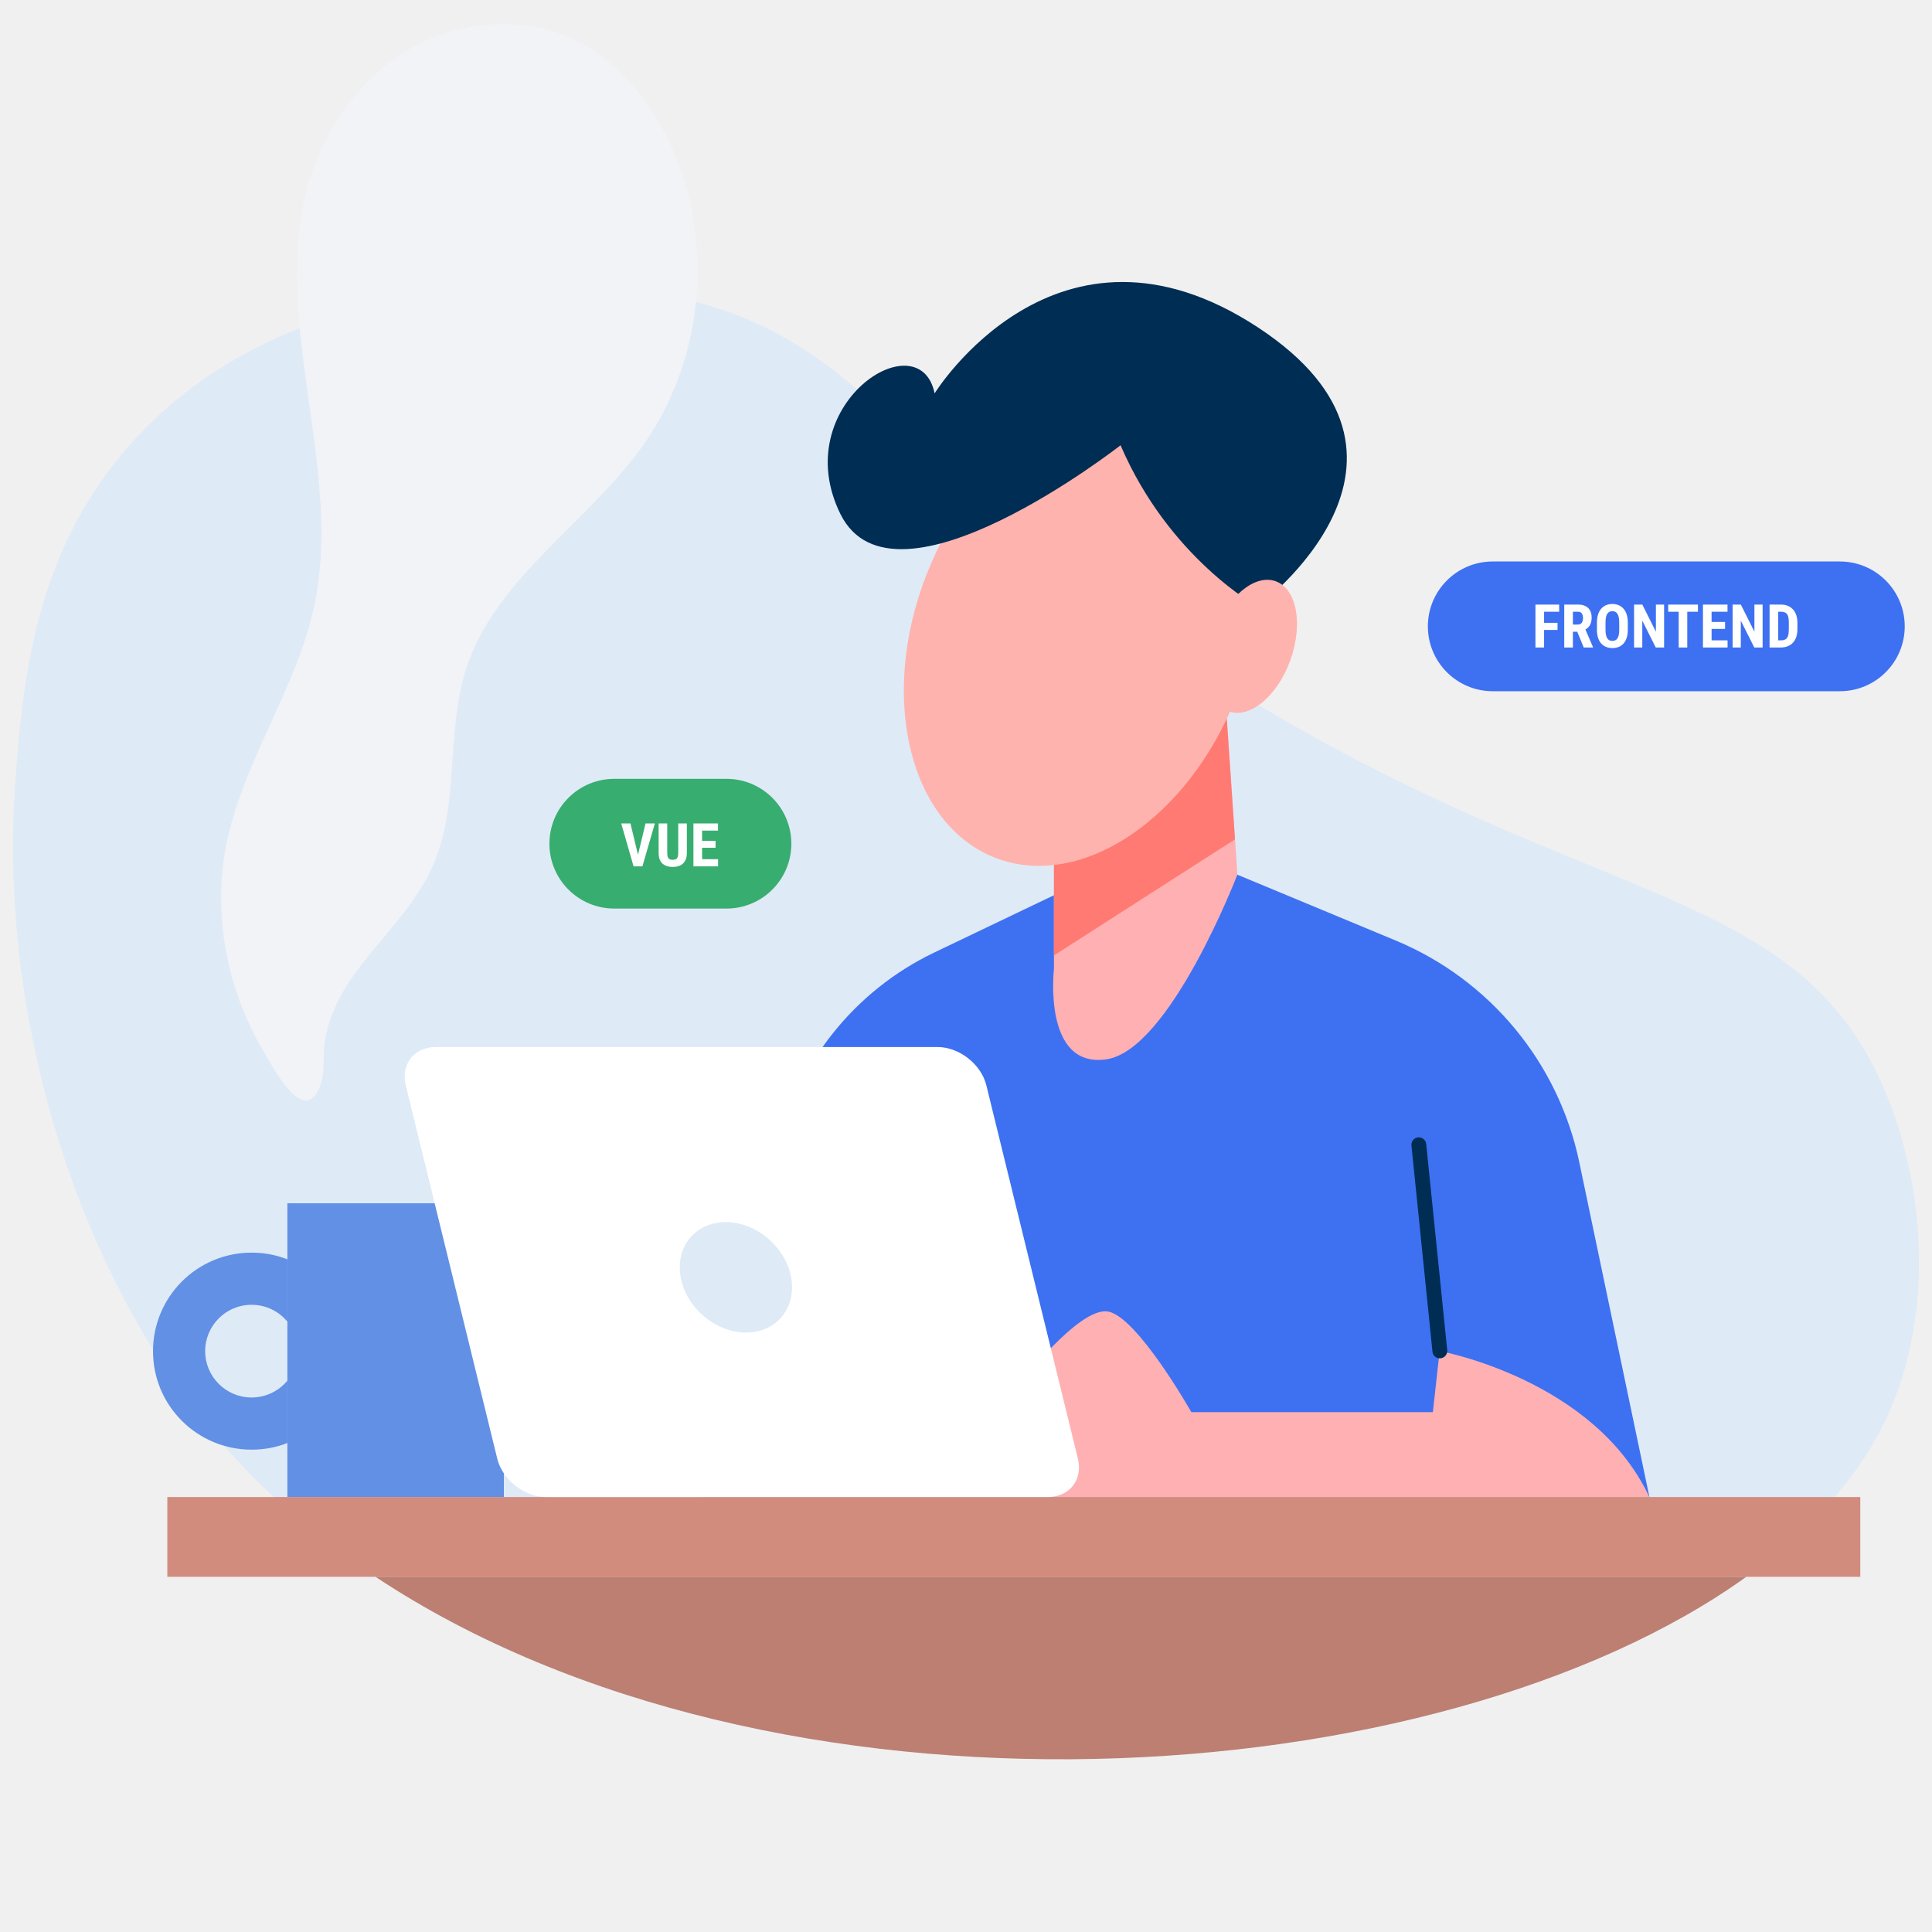
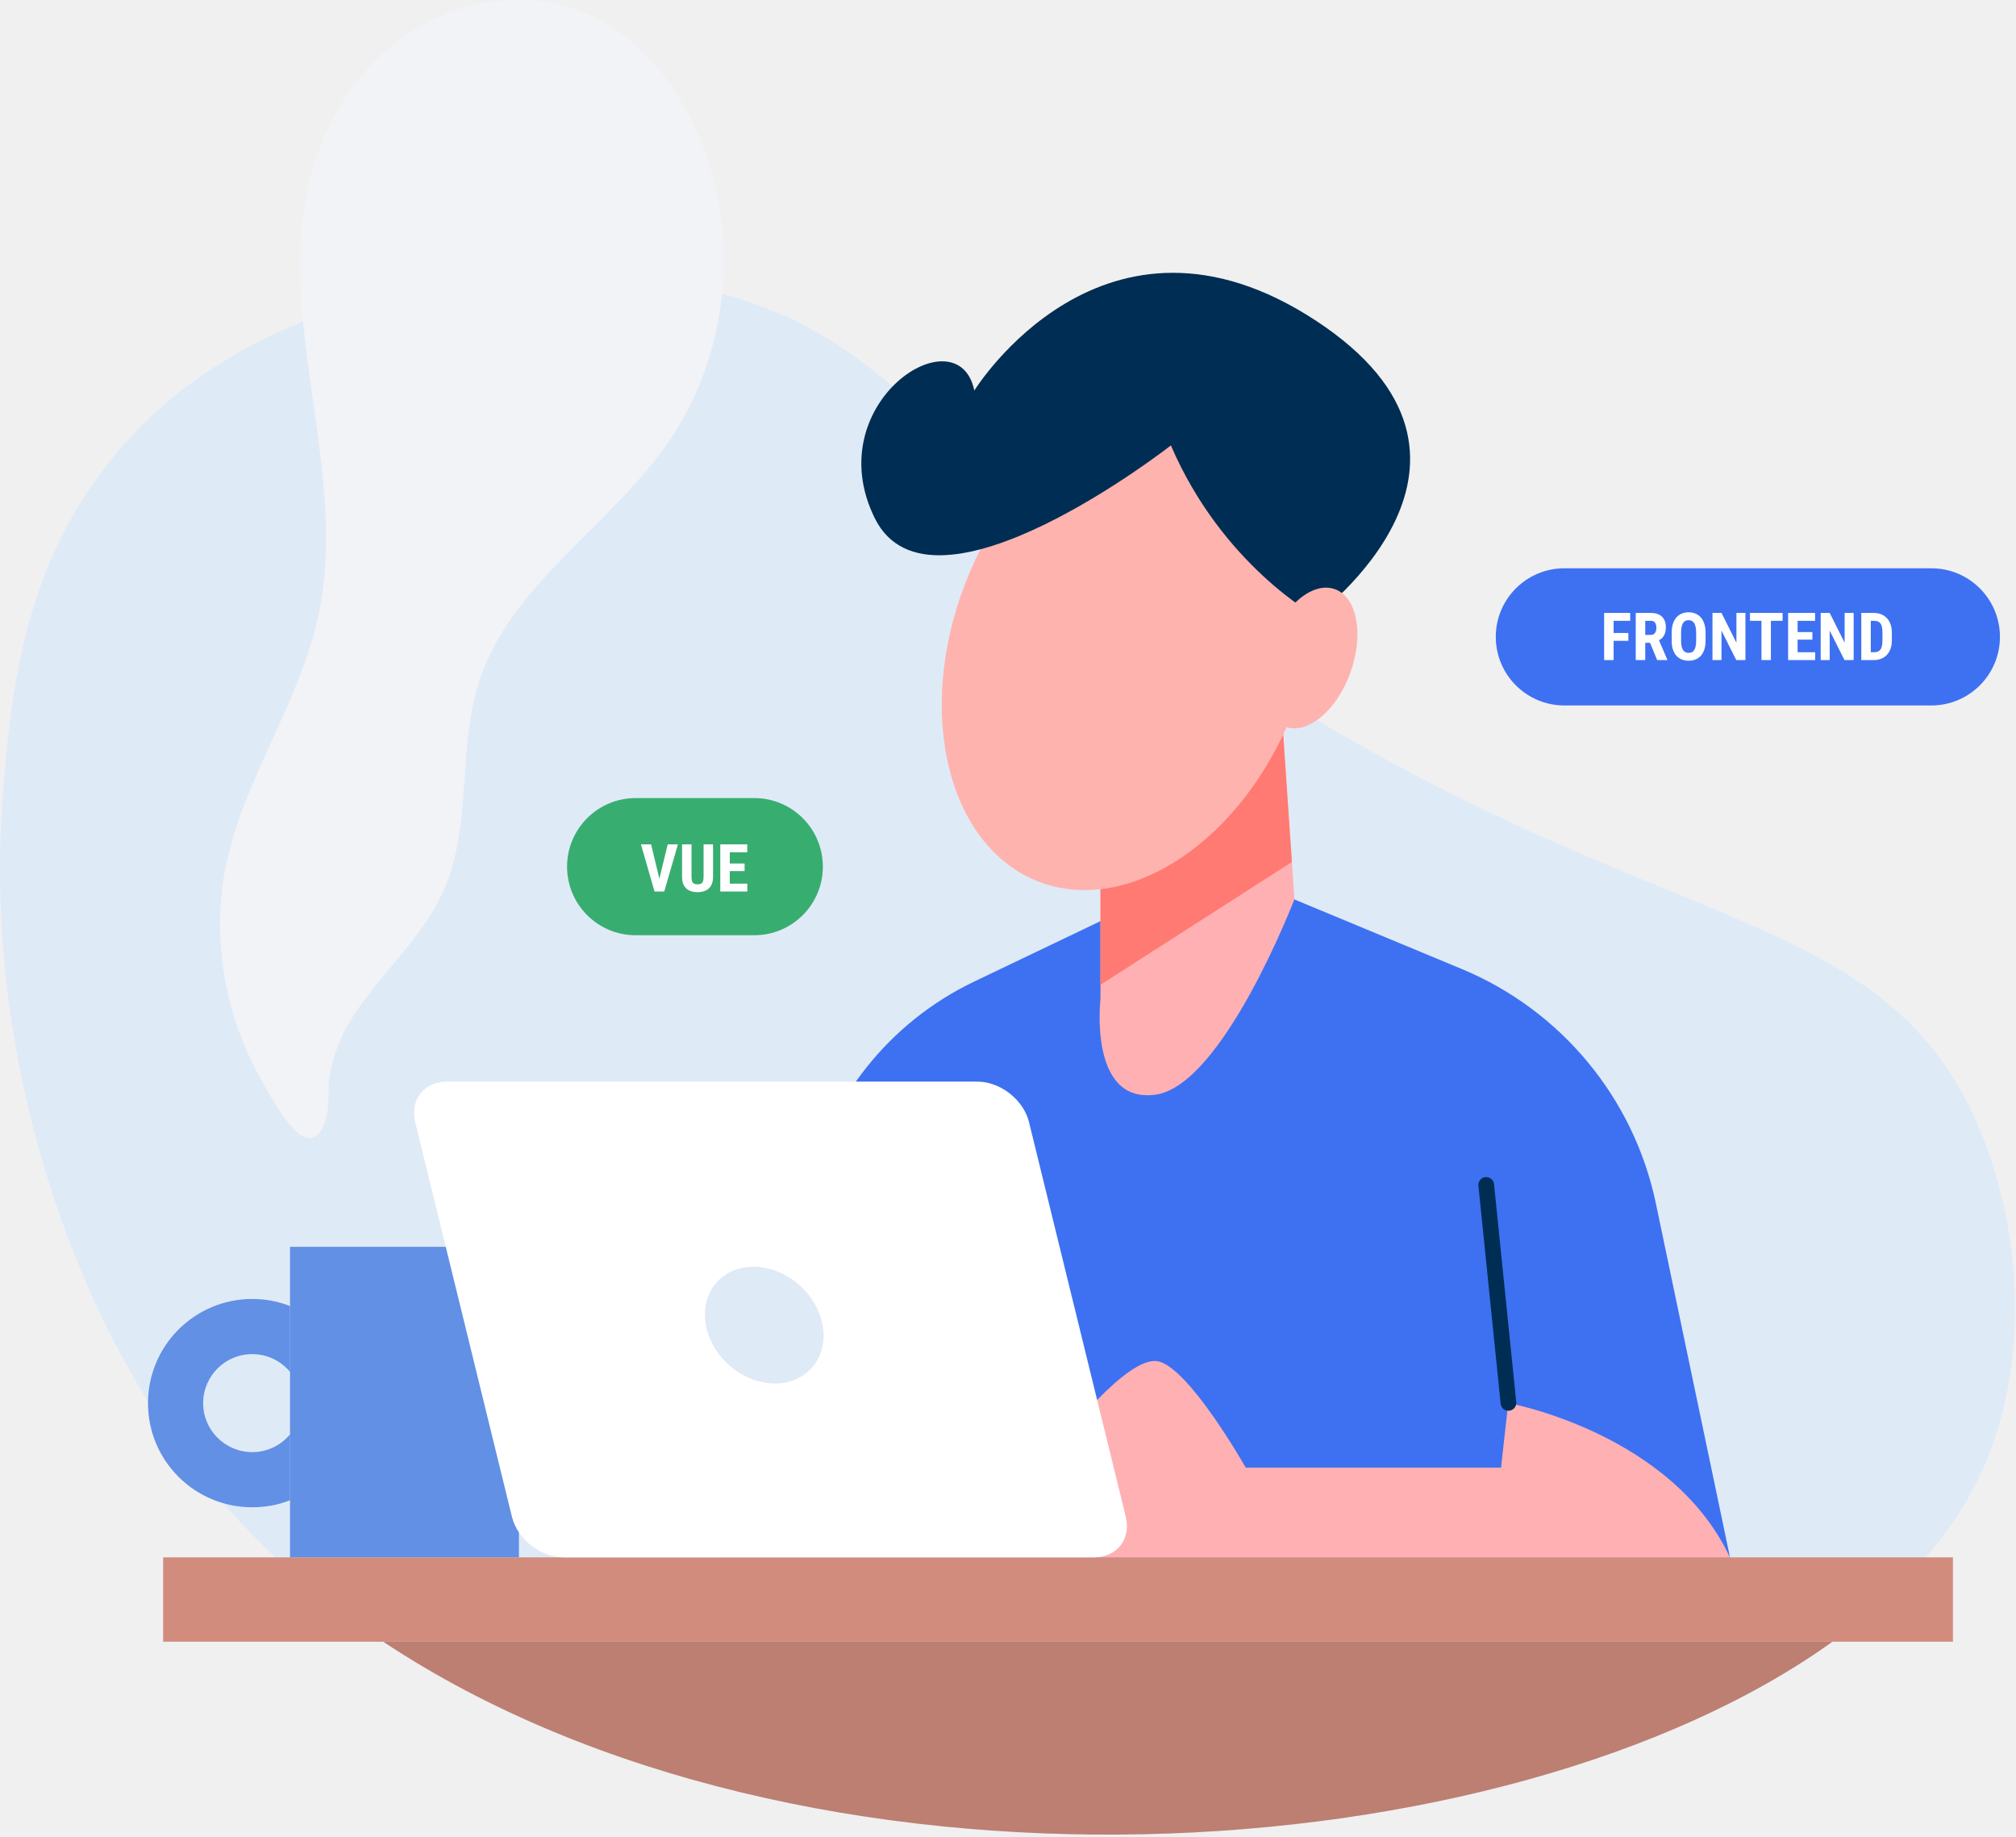
- <svg xmlns="http://www.w3.org/2000/svg" width="640" height="640" viewBox="0 0 640 640" fill="none">
-   <path d="M624.32 471.002C614.963 490.304 599.13 507.546 578.483 522.342C476.352 595.648 256.358 609.894 124.403 522.342C102.618 507.968 83.277 490.752 67.238 470.618C24.486 416.922 -0.832 334.81 5.197 257.242C7.68 225.408 11.392 185.126 40.627 150.131C99.622 79.629 208.41 95.603 213.914 96.499C290.099 108.864 291.418 154.317 401.587 224.128C524.122 301.875 593.894 290.893 623.974 360.346C637.786 392.154 641.19 436.083 624.32 471.002Z" fill="#DFEAF7" />
-   <path d="M231.731 495.91L257.293 381.21C263.706 352.461 282.97 328.205 309.568 315.494L384.986 279.398L462.387 311.578C493.504 324.531 516.224 351.974 523.149 384.96L546.394 495.923H231.731V495.91Z" fill="#3D71F2" />
-   <path d="M337.178 459.226C337.178 459.226 357.338 432.794 367.04 434.458C376.742 436.16 394.65 467.789 394.65 467.789H474.65L476.902 447.552C476.902 447.552 528.077 456.832 546.368 495.91H346.15L337.178 459.226Z" fill="#FFB0B3" />
-   <path d="M476.941 449.971C475.699 449.971 474.624 449.037 474.522 447.757L467.558 379.469C467.418 378.112 468.39 376.909 469.747 376.768C471.104 376.666 472.307 377.6 472.448 378.957L479.411 447.245C479.552 448.602 478.579 449.805 477.222 449.946C477.082 449.971 477.005 449.971 476.941 449.971Z" fill="#002D53" />
-   <path d="M349.133 267.853V320.998C349.133 320.998 345.318 353.907 366.426 350.925C387.52 347.981 409.907 289.702 409.907 289.702L406.438 238.016L349.133 267.853Z" fill="#FFB0B3" />
-   <path d="M409.101 278.042L349.133 316.493V267.853L406.362 238.029L409.101 278.042Z" fill="#FF7A72" />
-   <path d="M409.646 230.511C425.374 189.88 415.095 148.027 386.686 137.031C358.278 126.034 322.499 150.058 306.771 190.689C291.043 231.32 301.322 273.173 329.73 284.17C358.139 295.166 393.918 271.142 409.646 230.511Z" fill="#FFB3AE" />
-   <path d="M416.589 200.947C416.589 200.947 387.251 184.87 371.2 147.494C371.2 147.494 296.128 206.246 278.387 170.253C260.685 134.259 304.538 105.843 309.606 130.304C309.606 130.304 350.042 64.794 416.589 108.378C483.11 152 416.589 200.947 416.589 200.947Z" fill="#002D53" />
-   <path d="M427.469 218.624C423.206 230.541 414.093 238.17 407.13 235.674C400.166 233.178 397.978 221.504 402.24 209.587C406.502 197.67 415.616 190.042 422.579 192.538C429.542 195.034 431.731 206.707 427.469 218.624Z" fill="#FFB3AE" />
-   <path d="M166.912 398.605H95.194V495.923H166.912V398.605Z" fill="#6190E5" />
-   <path d="M67.968 447.59C67.968 456.077 74.867 462.938 83.354 462.938C88.141 462.938 92.39 460.749 95.206 457.357V478.003C91.571 479.462 87.552 480.218 83.354 480.218C65.306 480.218 50.688 465.638 50.688 447.616C50.688 429.568 65.306 414.95 83.354 414.95C87.514 414.95 91.533 415.718 95.206 417.165V437.811C92.403 434.419 88.141 432.23 83.354 432.23C74.893 432.205 67.968 439.066 67.968 447.59Z" fill="#6190E5" />
-   <path d="M115.29 325.85C124.122 312.371 136.947 301.491 143.424 286.733C152.333 266.47 147.648 242.598 154.445 221.53C164.288 190.976 195.469 172.954 213.722 146.522C233.613 117.773 236.685 78.234 221.555 46.707C214.63 32.333 203.75 19.302 189.235 12.685C172.019 4.851 151.027 7.04 134.81 16.806C118.592 26.573 107.123 43.315 102.042 61.53C89.472 106.458 113.792 154.893 104.115 200.563C98.368 227.725 81.075 251.315 75.251 278.438C70.157 302.029 74.944 327.283 87.13 347.968C90.701 354.035 100.646 373.184 105.946 360.026C107.955 355.034 106.714 348.864 107.814 343.642C109.12 337.344 111.757 331.251 115.29 325.85Z" fill="#F1F3F6" />
-   <path d="M616.243 495.91H55.424V522.342H616.243V495.91Z" fill="#D18C7E" />
-   <path d="M578.483 522.342C476.352 595.648 256.358 609.894 124.403 522.342H578.483Z" fill="#BC7F72" />
-   <path d="M357.069 483.2C358.771 490.202 354.291 495.91 347.098 495.91H180.902C173.696 495.91 166.426 490.189 164.723 483.2L134.413 359.552C132.71 352.55 137.19 346.842 144.384 346.842H310.566C317.773 346.842 325.043 352.563 326.746 359.552L357.069 483.2Z" fill="white" />
-   <path d="M262.08 423.13C263.91 433.242 257.229 441.421 247.142 441.421C237.03 441.421 227.328 433.242 225.485 423.13C223.654 413.018 230.336 404.838 240.422 404.838C250.534 404.838 260.198 413.043 262.08 423.13Z" fill="#DFEAF7" />
-   <rect x="182" y="258" width="80.145" height="42.976" rx="21.488" fill="#38AD70" />
-   <path d="M211.149 283.951L213.844 272.769H216.93L212.809 286.988H210.729L211.149 283.951ZM208.844 272.769L211.53 283.951L211.969 286.988H209.879L205.787 272.769H208.844ZM224.674 272.769H227.526V282.535C227.526 283.629 227.324 284.521 226.92 285.211C226.523 285.894 225.973 286.396 225.27 286.715C224.567 287.027 223.763 287.184 222.858 287.184C221.946 287.184 221.136 287.027 220.426 286.715C219.716 286.396 219.163 285.894 218.766 285.211C218.375 284.521 218.18 283.629 218.18 282.535V272.769H221.032V282.535C221.032 283.154 221.1 283.629 221.237 283.961C221.38 284.293 221.585 284.521 221.852 284.644C222.125 284.762 222.461 284.82 222.858 284.82C223.261 284.82 223.593 284.762 223.854 284.644C224.121 284.521 224.323 284.293 224.459 283.961C224.603 283.629 224.674 283.154 224.674 282.535V272.769ZM237.868 284.625V286.988H231.686V284.625H237.868ZM232.575 272.769V286.988H229.713V272.769H232.575ZM237.037 278.531V280.826H231.686V278.531H237.037ZM237.848 272.769V275.143H231.686V272.769H237.848Z" fill="white" />
-   <rect x="473" y="186" width="157.967" height="42.976" rx="21.488" fill="#3D71F2" />
-   <path d="M511.497 200.269V214.488H508.636V200.269H511.497ZM515.95 206.314V208.678H510.775V206.314H515.95ZM516.497 200.269V202.643H510.775V200.269H516.497ZM518.177 200.269H522.738C523.688 200.269 524.499 200.432 525.169 200.758C525.84 201.083 526.354 201.565 526.712 202.203C527.07 202.841 527.249 203.629 527.249 204.566C527.249 205.335 527.145 205.992 526.937 206.539C526.728 207.079 526.432 207.532 526.048 207.896C525.664 208.254 525.205 208.541 524.671 208.756L523.802 209.273H520.101L520.091 206.9H522.659C523.05 206.9 523.372 206.816 523.626 206.646C523.887 206.471 524.079 206.226 524.202 205.914C524.333 205.595 524.398 205.224 524.398 204.801C524.398 204.351 524.339 203.967 524.222 203.648C524.111 203.323 523.932 203.075 523.685 202.906C523.444 202.73 523.128 202.643 522.738 202.643H521.038V214.488H518.177V200.269ZM524.632 214.488L522.025 208.15L525.023 208.141L527.689 214.351V214.488H524.632ZM539.232 206.275V208.648C539.232 209.651 539.108 210.53 538.861 211.285C538.62 212.034 538.275 212.662 537.825 213.17C537.383 213.671 536.846 214.049 536.214 214.303C535.589 214.557 534.896 214.684 534.134 214.684C533.372 214.684 532.676 214.557 532.044 214.303C531.419 214.049 530.879 213.671 530.423 213.17C529.974 212.662 529.626 212.034 529.378 211.285C529.131 210.53 529.007 209.651 529.007 208.648V206.275C529.007 205.247 529.128 204.348 529.368 203.58C529.609 202.805 529.958 202.161 530.413 201.646C530.869 201.126 531.409 200.735 532.034 200.475C532.659 200.208 533.353 200.074 534.115 200.074C534.876 200.074 535.57 200.208 536.195 200.475C536.82 200.735 537.36 201.126 537.816 201.646C538.271 202.161 538.62 202.805 538.861 203.58C539.108 204.348 539.232 205.247 539.232 206.275ZM536.39 208.648V206.256C536.39 205.579 536.341 205.003 536.243 204.527C536.146 204.045 535.999 203.652 535.804 203.346C535.609 203.04 535.371 202.815 535.091 202.672C534.811 202.529 534.486 202.457 534.115 202.457C533.743 202.457 533.415 202.529 533.128 202.672C532.848 202.815 532.611 203.04 532.415 203.346C532.227 203.652 532.083 204.045 531.986 204.527C531.894 205.003 531.849 205.579 531.849 206.256V208.648C531.849 209.299 531.898 209.856 531.995 210.318C532.093 210.781 532.24 211.158 532.435 211.451C532.63 211.744 532.868 211.962 533.148 212.105C533.434 212.242 533.763 212.31 534.134 212.31C534.499 212.31 534.821 212.242 535.101 212.105C535.387 211.962 535.625 211.744 535.814 211.451C536.003 211.158 536.146 210.781 536.243 210.318C536.341 209.856 536.39 209.299 536.39 208.648ZM551.253 200.269V214.488H548.49L544.027 205.592V214.488H541.312V200.269H544.036L548.538 209.264V200.269H551.253ZM558.929 200.269V214.488H556.087V200.269H558.929ZM562.464 200.269V202.643H552.62V200.269H562.464ZM572.279 212.125V214.488H566.097V212.125H572.279ZM566.986 200.269V214.488H564.124V200.269H566.986ZM571.449 206.031V208.326H566.097V206.031H571.449ZM572.259 200.269V202.643H566.097V200.269H572.259ZM583.89 200.269V214.488H581.126L576.663 205.592V214.488H573.949V200.269H576.673L581.175 209.264V200.269H583.89ZM589.906 214.488H587.396L587.415 212.125H589.906C590.596 212.125 591.133 212.001 591.517 211.754C591.901 211.506 592.171 211.116 592.327 210.582C592.49 210.048 592.572 209.348 592.572 208.482V206.266C592.572 205.608 592.529 205.051 592.445 204.596C592.36 204.133 592.217 203.762 592.015 203.482C591.813 203.196 591.543 202.984 591.204 202.848C590.866 202.711 590.446 202.643 589.945 202.643H587.347V200.269H589.945C590.765 200.269 591.51 200.403 592.181 200.67C592.852 200.937 593.428 201.327 593.909 201.842C594.391 202.35 594.762 202.978 595.023 203.726C595.283 204.475 595.413 205.328 595.413 206.285V208.482C595.413 209.446 595.283 210.299 595.023 211.041C594.762 211.783 594.391 212.411 593.909 212.926C593.434 213.434 592.858 213.821 592.181 214.088C591.504 214.355 590.745 214.488 589.906 214.488ZM589.056 200.269V214.488H586.195V200.269H589.056Z" fill="white" />
+ <svg xmlns="http://www.w3.org/2000/svg" width="608" height="554" viewBox="0 0 608 554" fill="none">
+   <path d="M596.755 445.701C587.75 464.28 572.51 480.875 552.638 495.117C454.336 565.674 242.592 579.386 115.585 495.117C94.617 481.282 76.001 464.711 60.564 445.332C19.416 393.649 -4.953 314.617 0.849 239.957C3.239 209.318 6.812 170.547 34.951 136.864C91.734 69.005 196.442 84.38 201.739 85.243C275.068 97.144 276.337 140.892 382.375 208.086C500.314 282.917 567.471 272.347 596.423 339.195C609.716 369.81 612.993 412.092 596.755 445.701Z" fill="#DFEAF7" />
+   <path d="M218.889 469.676L243.492 359.277C249.664 331.606 268.206 308.26 293.807 296.026L366.396 261.283L440.895 292.256C470.845 304.724 492.713 331.138 499.378 362.886L521.751 469.688H218.889V469.676Z" fill="#3D71F2" />
+   <path d="M320.381 434.367C320.381 434.367 339.785 408.926 349.123 410.528C358.462 412.166 375.698 442.609 375.698 442.609H452.698L454.866 423.131C454.866 423.131 504.121 432.063 521.727 469.676H329.017L320.381 434.367Z" fill="#FFB0B3" />
+   <path d="M454.903 425.46C453.708 425.46 452.673 424.56 452.574 423.328L445.872 357.601C445.737 356.295 446.673 355.137 447.979 355.002C449.285 354.903 450.443 355.802 450.579 357.108L457.281 422.835C457.416 424.141 456.48 425.299 455.174 425.435C455.038 425.46 454.964 425.46 454.903 425.46Z" fill="#002D53" />
+   <path d="M331.888 250.171V301.323C331.888 301.323 328.216 332.998 348.532 330.127C368.835 327.294 390.383 271.201 390.383 271.201L387.044 221.453L331.888 250.171Z" fill="#FFB0B3" />
+   <path d="M389.607 259.977L331.888 296.987V250.171L386.97 221.465L389.607 259.977Z" fill="#FF7A72" />
+   <path d="M390.132 214.229C405.27 175.122 395.376 134.839 368.033 124.254C340.69 113.67 306.252 136.793 291.114 175.901C275.976 215.008 285.87 255.291 313.213 265.876C340.556 276.46 374.994 253.337 390.132 214.229Z" fill="#FFB3AE" />
+   <path d="M396.814 185.774C396.814 185.774 368.577 170.3 353.127 134.326C353.127 134.326 280.871 190.875 263.795 156.231C246.757 121.587 288.965 94.236 293.844 117.78C293.844 117.78 332.762 54.726 396.814 96.676C460.841 138.662 396.814 185.774 396.814 185.774Z" fill="#002D53" />
+   <path d="M407.286 202.788C403.184 214.258 394.412 221.601 387.71 219.198C381.008 216.796 378.901 205.56 383.003 194.09C387.106 182.62 395.878 175.277 402.58 177.68C409.282 180.082 411.389 191.318 407.286 202.788Z" fill="#FFB3AE" />
+   <path d="M156.5 376.02H87.471V469.688H156.5V376.02Z" fill="#6190E5" />
+   <path d="M61.267 423.168C61.267 431.336 67.907 437.94 76.075 437.94C80.683 437.94 84.773 435.833 87.484 432.568V452.44C83.985 453.845 80.116 454.572 76.075 454.572C58.704 454.572 44.635 440.539 44.635 423.193C44.635 405.822 58.704 391.752 76.075 391.752C80.079 391.752 83.948 392.491 87.484 393.884V413.756C84.785 410.491 80.683 408.384 76.075 408.384C67.932 408.359 61.267 414.963 61.267 423.168Z" fill="#6190E5" />
+   <path d="M106.814 305.993C115.314 293.02 127.659 282.548 133.893 268.343C142.468 248.84 137.959 225.863 144.501 205.585C153.975 176.177 183.986 158.83 201.554 133.389C220.7 105.719 223.657 67.662 209.094 37.318C202.429 23.483 191.957 10.941 177.986 4.571C161.416 -2.968 141.211 -0.862 125.602 8.539C109.992 17.939 98.954 34.053 94.062 51.585C81.964 94.828 105.372 141.447 96.058 185.404C90.527 211.547 73.882 234.253 68.277 260.359C63.373 283.065 67.981 307.372 79.71 327.282C83.147 333.121 92.719 351.552 97.82 338.887C99.754 334.082 98.559 328.144 99.619 323.117C100.875 317.056 103.413 311.192 106.814 305.993Z" fill="#F1F3F6" />
+   <path d="M588.982 469.676H49.193V495.117H588.982V469.676Z" fill="#D18C7E" />
+   <path d="M552.637 495.117C454.336 565.674 242.592 579.386 115.585 495.117H552.637Z" fill="#BC7F72" />
+   <path d="M339.526 457.442C341.165 464.181 336.853 469.676 329.929 469.676H169.966C163.03 469.676 156.032 464.169 154.393 457.442L125.22 338.431C123.581 331.692 127.893 326.197 134.817 326.197H294.768C301.704 326.197 308.701 331.704 310.34 338.431L339.526 457.442Z" fill="white" />
+   <path d="M248.099 399.625C249.861 409.357 243.43 417.23 233.722 417.23C223.989 417.23 214.651 409.357 212.877 399.625C211.115 389.892 217.546 382.019 227.254 382.019C236.987 382.019 246.288 389.916 248.099 399.625Z" fill="#DFEAF7" />
+   <rect x="171.022" y="240.687" width="77.14" height="41.365" rx="20.682" fill="#38AD70" />
+   <path d="M198.668 265.833L201.364 254.651H204.45L200.329 268.87H198.249L198.668 265.833ZM196.364 254.651L199.049 265.833L199.489 268.87H197.399L193.307 254.651H196.364ZM212.194 254.651H215.045V264.417C215.045 265.51 214.844 266.402 214.44 267.092C214.043 267.776 213.493 268.277 212.79 268.596C212.086 268.909 211.282 269.065 210.377 269.065C209.466 269.065 208.655 268.909 207.946 268.596C207.236 268.277 206.683 267.776 206.286 267.092C205.895 266.402 205.7 265.51 205.7 264.417V254.651H208.551V264.417C208.551 265.035 208.62 265.51 208.756 265.842C208.9 266.174 209.105 266.402 209.372 266.526C209.645 266.643 209.98 266.702 210.377 266.702C210.781 266.702 211.113 266.643 211.374 266.526C211.64 266.402 211.842 266.174 211.979 265.842C212.122 265.51 212.194 265.035 212.194 264.417V254.651ZM225.387 266.506V268.87H219.206V266.506H225.387ZM220.094 254.651V268.87H217.233V254.651H220.094ZM224.557 260.413V262.708H219.206V260.413H224.557ZM225.368 254.651V257.024H219.206V254.651H225.368Z" fill="white" />
+   <rect x="451.11" y="171.387" width="152.044" height="41.365" rx="20.682" fill="#3D71F2" />
+   <path d="M486.645 184.851V199.07H483.784V184.851H486.645ZM491.098 190.896V193.259H485.923V190.896H491.098ZM491.645 184.851V187.224H485.923V184.851H491.645ZM493.325 184.851H497.886C498.836 184.851 499.647 185.014 500.317 185.339C500.988 185.665 501.502 186.147 501.86 186.785C502.218 187.423 502.397 188.21 502.397 189.148C502.397 189.916 502.293 190.574 502.085 191.121C501.876 191.661 501.58 192.113 501.196 192.478C500.812 192.836 500.353 193.122 499.819 193.337L498.95 193.855H495.249L495.239 191.482H497.807C498.198 191.482 498.52 191.397 498.774 191.228C499.035 191.052 499.227 190.808 499.35 190.496C499.481 190.177 499.546 189.805 499.546 189.382C499.546 188.933 499.487 188.549 499.37 188.23C499.259 187.904 499.08 187.657 498.833 187.488C498.592 187.312 498.276 187.224 497.886 187.224H496.186V199.07H493.325V184.851ZM499.78 199.07L497.173 192.732L500.171 192.722L502.837 198.933V199.07H499.78ZM514.38 190.857V193.23C514.38 194.233 514.256 195.111 514.009 195.867C513.768 196.615 513.423 197.244 512.973 197.751C512.531 198.253 511.994 198.63 511.362 198.884C510.737 199.138 510.044 199.265 509.282 199.265C508.52 199.265 507.824 199.138 507.192 198.884C506.567 198.63 506.027 198.253 505.571 197.751C505.122 197.244 504.774 196.615 504.526 195.867C504.279 195.111 504.155 194.233 504.155 193.23V190.857C504.155 189.828 504.276 188.93 504.516 188.162C504.757 187.387 505.106 186.742 505.561 186.228C506.017 185.707 506.557 185.317 507.182 185.056C507.807 184.789 508.501 184.656 509.263 184.656C510.024 184.656 510.718 184.789 511.343 185.056C511.968 185.317 512.508 185.707 512.964 186.228C513.419 186.742 513.768 187.387 514.009 188.162C514.256 188.93 514.38 189.828 514.38 190.857ZM511.538 193.23V190.837C511.538 190.16 511.489 189.584 511.391 189.109C511.294 188.627 511.147 188.233 510.952 187.927C510.757 187.621 510.519 187.397 510.239 187.253C509.959 187.11 509.634 187.039 509.263 187.039C508.891 187.039 508.563 187.11 508.276 187.253C507.996 187.397 507.759 187.621 507.563 187.927C507.375 188.233 507.231 188.627 507.134 189.109C507.042 189.584 506.997 190.16 506.997 190.837V193.23C506.997 193.881 507.046 194.438 507.143 194.9C507.241 195.362 507.388 195.74 507.583 196.033C507.778 196.326 508.016 196.544 508.296 196.687C508.582 196.824 508.911 196.892 509.282 196.892C509.647 196.892 509.969 196.824 510.249 196.687C510.535 196.544 510.773 196.326 510.962 196.033C511.151 195.74 511.294 195.362 511.391 194.9C511.489 194.438 511.538 193.881 511.538 193.23ZM526.401 184.851V199.07H523.638L519.175 190.173V199.07H516.46V184.851H519.184L523.686 193.845V184.851H526.401ZM534.077 184.851V199.07H531.235V184.851H534.077ZM537.612 184.851V187.224H527.768V184.851H537.612ZM547.427 196.706V199.07H541.245V196.706H547.427ZM542.134 184.851V199.07H539.272V184.851H542.134ZM546.597 190.613V192.908H541.245V190.613H546.597ZM547.407 184.851V187.224H541.245V184.851H547.407ZM559.038 184.851V199.07H556.274L551.811 190.173V199.07H549.097V184.851H551.821L556.323 193.845V184.851H559.038ZM565.054 199.07H562.544L562.563 196.706H565.054C565.744 196.706 566.281 196.583 566.665 196.335C567.049 196.088 567.319 195.697 567.475 195.164C567.638 194.63 567.72 193.93 567.72 193.064V190.847C567.72 190.19 567.677 189.633 567.593 189.177C567.508 188.715 567.365 188.344 567.163 188.064C566.961 187.777 566.691 187.566 566.352 187.429C566.014 187.292 565.594 187.224 565.093 187.224H562.495V184.851H565.093C565.913 184.851 566.658 184.984 567.329 185.251C568 185.518 568.576 185.909 569.057 186.423C569.539 186.931 569.91 187.559 570.171 188.308C570.431 189.057 570.561 189.91 570.561 190.867V193.064C570.561 194.027 570.431 194.88 570.171 195.622C569.91 196.365 569.539 196.993 569.057 197.507C568.582 198.015 568.006 198.402 567.329 198.669C566.652 198.936 565.893 199.07 565.054 199.07ZM564.204 184.851V199.07H561.343V184.851H564.204Z" fill="white" />
</svg>
